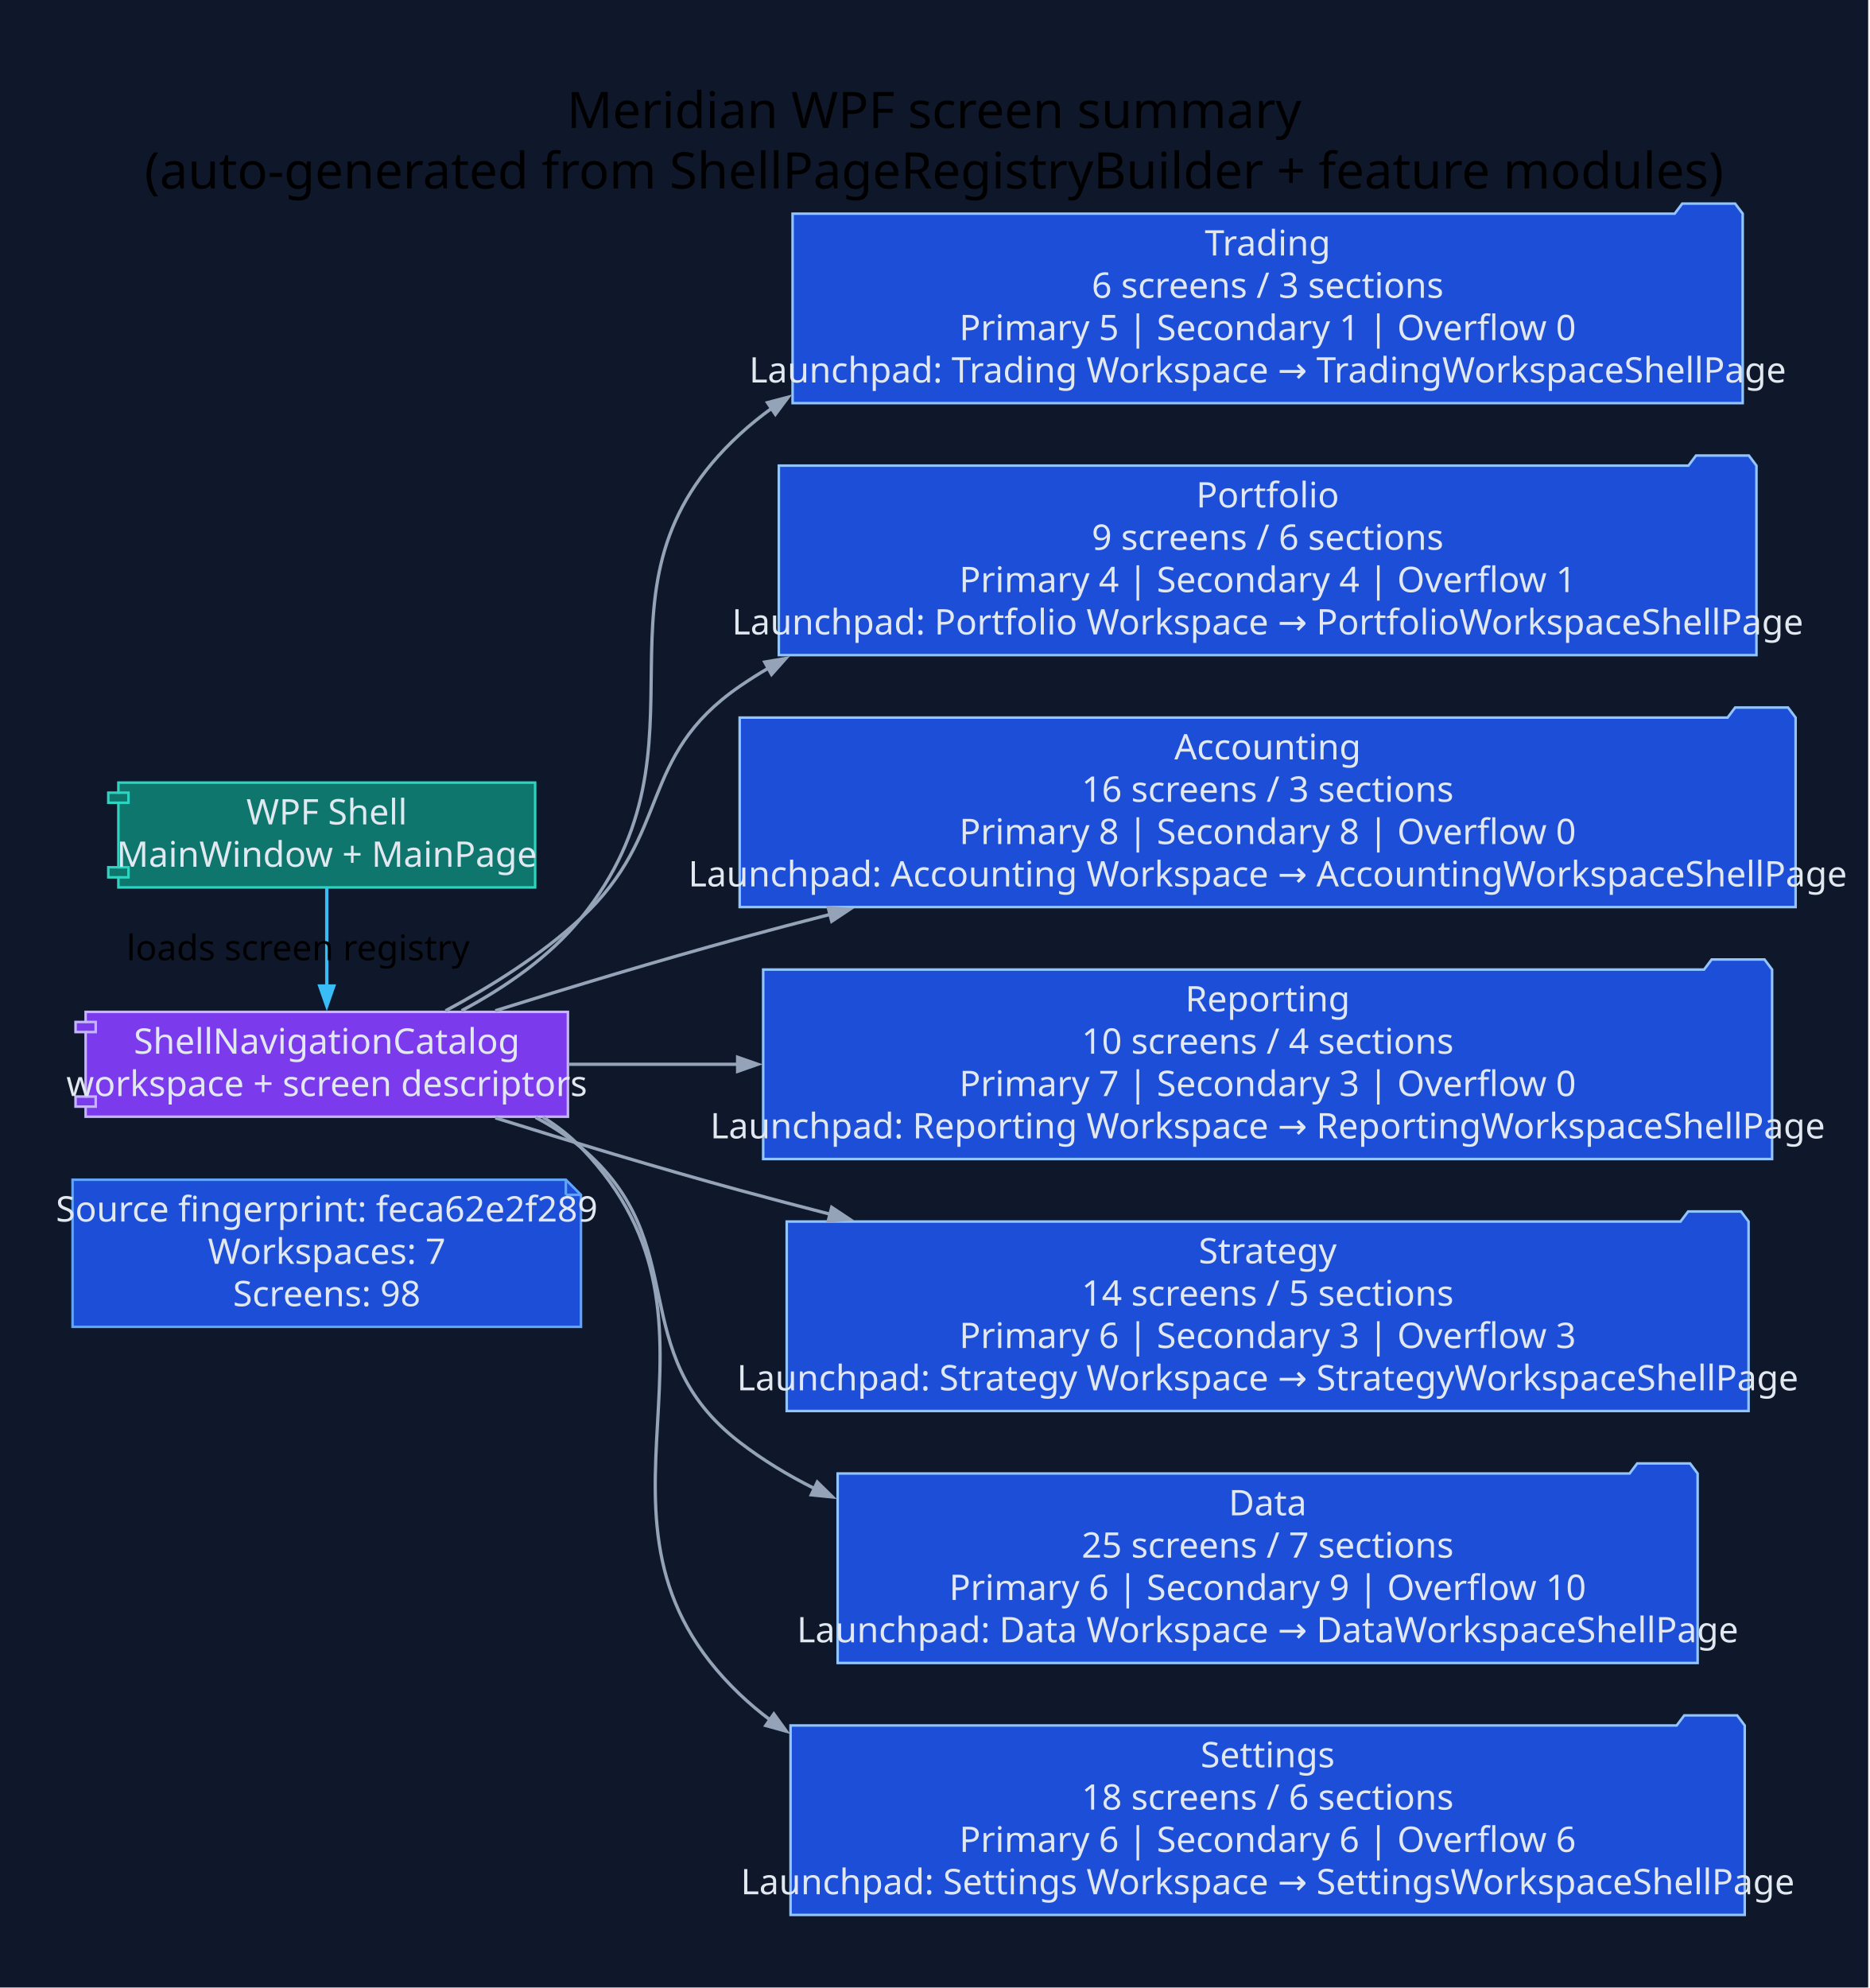
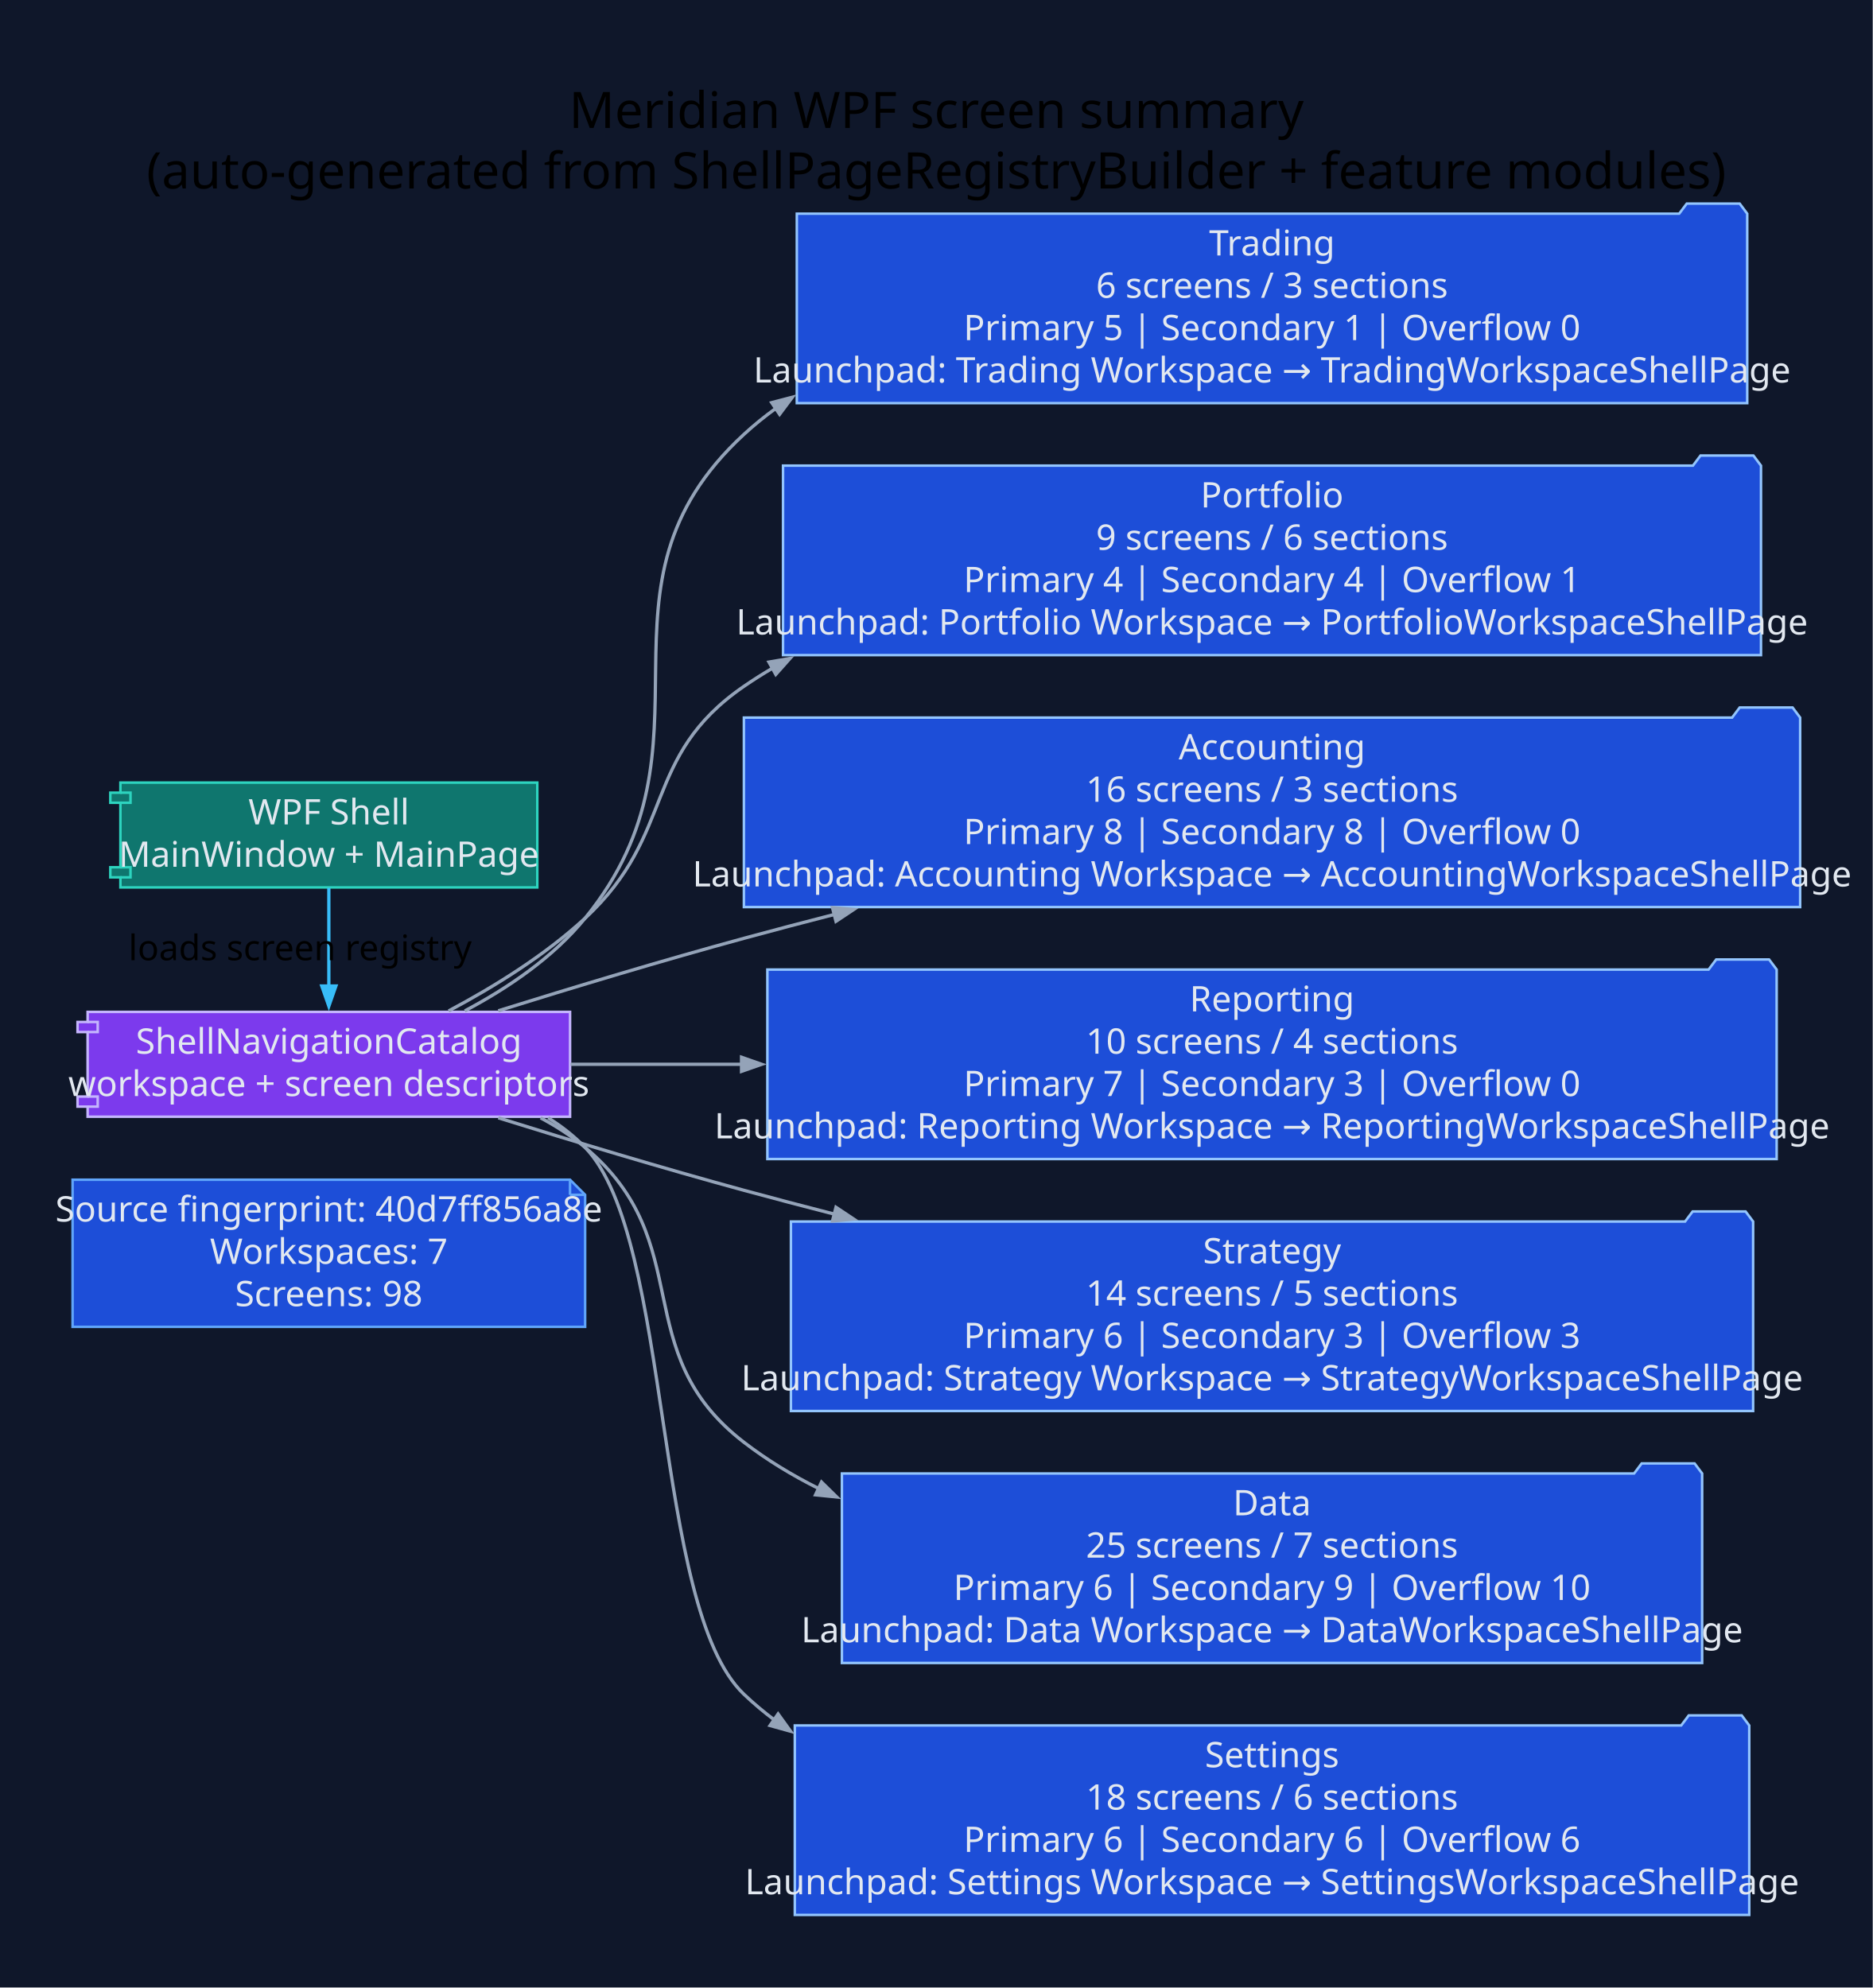
- <svg xmlns="http://www.w3.org/2000/svg" width="742pt" height="789pt" viewBox="0.00 0.00 742.00 789.00">
+ <svg xmlns="http://www.w3.org/2000/svg" width="743pt" height="789pt" viewBox="0.00 0.00 743.00 789.00">
  <g id="graph0" class="graph" transform="scale(1 1) rotate(0) translate(28.8 760)">
-     <polygon fill="#0f172a" stroke="none" points="-28.8,28.8 -28.8,-760 712.76,-760 712.76,28.8 -28.8,28.8" />
-     <text xml:space="preserve" text-anchor="middle" x="341.98" y="-709.2" font-family="Segoe UI" font-size="20.00">Meridian WPF screen summary</text>
-     <text xml:space="preserve" text-anchor="middle" x="341.98" y="-685.2" font-family="Segoe UI" font-size="20.00">(auto-generated from ShellPageRegistryBuilder + feature modules)</text>
+     <polygon fill="#0f172a" stroke="none" points="-28.8,28.8 -28.8,-760 714.33,-760 714.33,28.8 -28.8,28.8" />
+     <text xml:space="preserve" text-anchor="middle" x="342.76" y="-709.2" font-family="Segoe UI" font-size="20.00">Meridian WPF screen summary</text>
+     <text xml:space="preserve" text-anchor="middle" x="342.76" y="-685.2" font-family="Segoe UI" font-size="20.00">(auto-generated from ShellPageRegistryBuilder + feature modules)</text>
    <g id="node1" class="node">
-       <polygon fill="#1d4ed8" stroke="#60a5fa" points="195.81,-291.8 0,-291.8 0,-233.4 201.81,-233.4 201.81,-285.8 195.81,-291.8" />
-       <polyline fill="none" stroke="#60a5fa" points="195.81,-291.8 195.81,-285.8" />
-       <polyline fill="none" stroke="#60a5fa" points="201.81,-285.8 195.81,-285.8" />
-       <text xml:space="preserve" text-anchor="middle" x="100.91" y="-275.2" font-family="Segoe UI" font-size="14.00" fill="#e2e8f0">Source fingerprint: feca62e2f289</text>
-       <text xml:space="preserve" text-anchor="middle" x="100.91" y="-258.4" font-family="Segoe UI" font-size="14.00" fill="#e2e8f0">Workspaces: 7</text>
-       <text xml:space="preserve" text-anchor="middle" x="100.91" y="-241.6" font-family="Segoe UI" font-size="14.00" fill="#e2e8f0">Screens: 98</text>
+       <polygon fill="#1d4ed8" stroke="#60a5fa" points="197.39,-291.8 0,-291.8 0,-233.4 203.39,-233.4 203.39,-285.8 197.39,-291.8" />
+       <polyline fill="none" stroke="#60a5fa" points="197.39,-291.8 197.39,-285.8" />
+       <polyline fill="none" stroke="#60a5fa" points="203.39,-285.8 197.39,-285.8" />
+       <text xml:space="preserve" text-anchor="middle" x="101.69" y="-275.2" font-family="Segoe UI" font-size="14.00" fill="#e2e8f0">Source fingerprint: 40d7ff856a8e</text>
+       <text xml:space="preserve" text-anchor="middle" x="101.69" y="-258.4" font-family="Segoe UI" font-size="14.00" fill="#e2e8f0">Workspaces: 7</text>
+       <text xml:space="preserve" text-anchor="middle" x="101.69" y="-241.6" font-family="Segoe UI" font-size="14.00" fill="#e2e8f0">Screens: 98</text>
    </g>
    <g id="node2" class="node">
-       <polygon fill="#0f766e" stroke="#2dd4bf" points="183.62,-449.4 18.19,-449.4 18.19,-445.4 14.19,-445.4 14.19,-441.4 18.19,-441.4 18.19,-415.8 14.19,-415.8 14.19,-411.8 18.19,-411.8 18.19,-407.8 183.62,-407.8 183.62,-449.4" />
-       <polyline fill="none" stroke="#2dd4bf" points="18.19,-445.4 22.19,-445.4 22.19,-441.4 18.19,-441.4" />
-       <polyline fill="none" stroke="#2dd4bf" points="18.19,-415.8 22.19,-415.8 22.19,-411.8 18.19,-411.8" />
-       <text xml:space="preserve" text-anchor="middle" x="100.91" y="-432.8" font-family="Segoe UI" font-size="14.00" fill="#e2e8f0">WPF Shell</text>
-       <text xml:space="preserve" text-anchor="middle" x="100.91" y="-416" font-family="Segoe UI" font-size="14.00" fill="#e2e8f0">MainWindow + MainPage</text>
+       <polygon fill="#0f766e" stroke="#2dd4bf" points="184.41,-449.4 18.98,-449.4 18.98,-445.4 14.98,-445.4 14.98,-441.4 18.98,-441.4 18.98,-415.8 14.98,-415.8 14.98,-411.8 18.98,-411.8 18.98,-407.8 184.41,-407.8 184.41,-449.4" />
+       <polyline fill="none" stroke="#2dd4bf" points="18.98,-445.4 22.98,-445.4 22.98,-441.4 18.98,-441.4" />
+       <polyline fill="none" stroke="#2dd4bf" points="18.98,-415.8 22.98,-415.8 22.98,-411.8 18.98,-411.8" />
+       <text xml:space="preserve" text-anchor="middle" x="101.69" y="-432.8" font-family="Segoe UI" font-size="14.00" fill="#e2e8f0">WPF Shell</text>
+       <text xml:space="preserve" text-anchor="middle" x="101.69" y="-416" font-family="Segoe UI" font-size="14.00" fill="#e2e8f0">MainWindow + MainPage</text>
    </g>
    <g id="node3" class="node">
-       <polygon fill="#7c3aed" stroke="#c4b5fd" points="196.63,-358.4 5.19,-358.4 5.19,-354.4 1.19,-354.4 1.19,-350.4 5.19,-350.4 5.19,-324.8 1.19,-324.8 1.19,-320.8 5.19,-320.8 5.19,-316.8 196.63,-316.8 196.63,-358.4" />
-       <polyline fill="none" stroke="#c4b5fd" points="5.19,-354.4 9.19,-354.4 9.19,-350.4 5.19,-350.4" />
-       <polyline fill="none" stroke="#c4b5fd" points="5.19,-324.8 9.19,-324.8 9.19,-320.8 5.19,-320.8" />
-       <text xml:space="preserve" text-anchor="middle" x="100.91" y="-341.8" font-family="Segoe UI" font-size="14.00" fill="#e2e8f0">ShellNavigationCatalog</text>
-       <text xml:space="preserve" text-anchor="middle" x="100.91" y="-325" font-family="Segoe UI" font-size="14.00" fill="#e2e8f0">workspace + screen descriptors</text>
+       <polygon fill="#7c3aed" stroke="#c4b5fd" points="197.41,-358.4 5.97,-358.4 5.97,-354.4 1.97,-354.4 1.97,-350.4 5.97,-350.4 5.97,-324.8 1.97,-324.8 1.97,-320.8 5.97,-320.8 5.97,-316.8 197.41,-316.8 197.41,-358.4" />
+       <polyline fill="none" stroke="#c4b5fd" points="5.97,-354.4 9.97,-354.4 9.97,-350.4 5.97,-350.4" />
+       <polyline fill="none" stroke="#c4b5fd" points="5.97,-324.8 9.97,-324.8 9.97,-320.8 5.97,-320.8" />
+       <text xml:space="preserve" text-anchor="middle" x="101.69" y="-341.8" font-family="Segoe UI" font-size="14.00" fill="#e2e8f0">ShellNavigationCatalog</text>
+       <text xml:space="preserve" text-anchor="middle" x="101.69" y="-325" font-family="Segoe UI" font-size="14.00" fill="#e2e8f0">workspace + screen descriptors</text>
    </g>
    <g id="edge1" class="edge">
-       <path fill="none" stroke="#38bdf8" stroke-width="1.3" d="M100.91,-407.61C100.91,-396.03 100.91,-381.43 100.91,-368.56" />
-       <polygon fill="#38bdf8" stroke="#38bdf8" stroke-width="1.3" points="103.71,-368.67 100.91,-360.67 98.11,-368.67 103.71,-368.67" />
-       <text xml:space="preserve" text-anchor="middle" x="89.51" y="-378.9" font-family="Segoe UI" font-size="14.00">loads screen registry</text>
+       <path fill="none" stroke="#38bdf8" stroke-width="1.3" d="M101.69,-407.61C101.69,-396.03 101.69,-381.43 101.69,-368.56" />
+       <polygon fill="#38bdf8" stroke="#38bdf8" stroke-width="1.3" points="104.49,-368.67 101.69,-360.67 98.89,-368.67 104.49,-368.67" />
+       <text xml:space="preserve" text-anchor="middle" x="90.29" y="-378.9" font-family="Segoe UI" font-size="14.00">loads screen registry</text>
    </g>
    <g id="node4" class="node">
-       <polygon fill="#1d4ed8" stroke="#93c5fd" points="662.96,-675.2 659.96,-679.2 638.96,-679.2 635.96,-675.2 285.81,-675.2 285.81,-600 662.96,-600 662.96,-675.2" />
-       <text xml:space="preserve" text-anchor="middle" x="474.39" y="-658.6" font-family="Segoe UI" font-size="14.00" fill="#e2e8f0">Trading</text>
-       <text xml:space="preserve" text-anchor="middle" x="474.39" y="-641.8" font-family="Segoe UI" font-size="14.00" fill="#e2e8f0">6 screens / 3 sections</text>
-       <text xml:space="preserve" text-anchor="middle" x="474.39" y="-625" font-family="Segoe UI" font-size="14.00" fill="#e2e8f0">Primary 5 | Secondary 1 | Overflow 0</text>
-       <text xml:space="preserve" text-anchor="middle" x="474.39" y="-608.2" font-family="Segoe UI" font-size="14.00" fill="#e2e8f0">Launchpad: Trading Workspace → TradingWorkspaceShellPage</text>
+       <polygon fill="#1d4ed8" stroke="#93c5fd" points="664.53,-675.2 661.53,-679.2 640.53,-679.2 637.53,-675.2 287.39,-675.2 287.39,-600 664.53,-600 664.53,-675.2" />
+       <text xml:space="preserve" text-anchor="middle" x="475.96" y="-658.6" font-family="Segoe UI" font-size="14.00" fill="#e2e8f0">Trading</text>
+       <text xml:space="preserve" text-anchor="middle" x="475.96" y="-641.8" font-family="Segoe UI" font-size="14.00" fill="#e2e8f0">6 screens / 3 sections</text>
+       <text xml:space="preserve" text-anchor="middle" x="475.96" y="-625" font-family="Segoe UI" font-size="14.00" fill="#e2e8f0">Primary 5 | Secondary 1 | Overflow 0</text>
+       <text xml:space="preserve" text-anchor="middle" x="475.96" y="-608.2" font-family="Segoe UI" font-size="14.00" fill="#e2e8f0">Launchpad: Trading Workspace → TradingWorkspaceShellPage</text>
    </g>
    <g id="edge2" class="edge">
-       <path fill="none" stroke="#94a3b8" stroke-width="1.3" d="M154.44,-358.88C171.54,-368 189.32,-380.17 201.81,-395.6 258.35,-465.38 198.77,-526.74 264.81,-587.6 268.84,-591.31 273.08,-594.75 277.52,-597.95" />
-       <polygon fill="#94a3b8" stroke="#94a3b8" stroke-width="1.3" points="275.86,-600.21 284.06,-602.36 278.99,-595.57 275.86,-600.21" />
+       <path fill="none" stroke="#94a3b8" stroke-width="1.3" d="M155.64,-358.8C172.87,-367.92 190.79,-380.1 203.39,-395.6 260.04,-465.28 200.34,-526.74 266.39,-587.6 270.41,-591.31 274.66,-594.75 279.09,-597.95" />
+       <polygon fill="#94a3b8" stroke="#94a3b8" stroke-width="1.3" points="277.43,-600.21 285.63,-602.36 280.56,-595.57 277.43,-600.21" />
    </g>
    <g id="node5" class="node">
-       <polygon fill="#1d4ed8" stroke="#93c5fd" points="668.42,-575.2 665.42,-579.2 644.42,-579.2 641.42,-575.2 280.35,-575.2 280.35,-500 668.42,-500 668.42,-575.2" />
-       <text xml:space="preserve" text-anchor="middle" x="474.39" y="-558.6" font-family="Segoe UI" font-size="14.00" fill="#e2e8f0">Portfolio</text>
-       <text xml:space="preserve" text-anchor="middle" x="474.39" y="-541.8" font-family="Segoe UI" font-size="14.00" fill="#e2e8f0">9 screens / 6 sections</text>
-       <text xml:space="preserve" text-anchor="middle" x="474.39" y="-525" font-family="Segoe UI" font-size="14.00" fill="#e2e8f0">Primary 4 | Secondary 4 | Overflow 1</text>
-       <text xml:space="preserve" text-anchor="middle" x="474.39" y="-508.2" font-family="Segoe UI" font-size="14.00" fill="#e2e8f0">Launchpad: Portfolio Workspace → PortfolioWorkspaceShellPage</text>
+       <polygon fill="#1d4ed8" stroke="#93c5fd" points="669.99,-575.2 666.99,-579.2 645.99,-579.2 642.99,-575.2 281.92,-575.2 281.92,-500 669.99,-500 669.99,-575.2" />
+       <text xml:space="preserve" text-anchor="middle" x="475.96" y="-558.6" font-family="Segoe UI" font-size="14.00" fill="#e2e8f0">Portfolio</text>
+       <text xml:space="preserve" text-anchor="middle" x="475.96" y="-541.8" font-family="Segoe UI" font-size="14.00" fill="#e2e8f0">9 screens / 6 sections</text>
+       <text xml:space="preserve" text-anchor="middle" x="475.96" y="-525" font-family="Segoe UI" font-size="14.00" fill="#e2e8f0">Primary 4 | Secondary 4 | Overflow 1</text>
+       <text xml:space="preserve" text-anchor="middle" x="475.96" y="-508.2" font-family="Segoe UI" font-size="14.00" fill="#e2e8f0">Launchpad: Portfolio Workspace → PortfolioWorkspaceShellPage</text>
    </g>
    <g id="edge3" class="edge">
-       <path fill="none" stroke="#94a3b8" stroke-width="1.3" d="M148.06,-358.84C166.05,-368.47 186.09,-381 201.81,-395.6 238.14,-429.31 223.99,-459.5 264.81,-487.6 268.49,-490.13 272.29,-492.54 276.17,-494.82" />
-       <polygon fill="#94a3b8" stroke="#94a3b8" stroke-width="1.3" points="274.75,-497.24 283.11,-498.67 277.47,-492.34 274.75,-497.24" />
+       <path fill="none" stroke="#94a3b8" stroke-width="1.3" d="M149.21,-358.78C167.35,-368.4 187.54,-380.94 203.39,-395.6 239.77,-429.25 225.56,-459.5 266.39,-487.6 270.07,-490.13 273.86,-492.54 277.75,-494.82" />
+       <polygon fill="#94a3b8" stroke="#94a3b8" stroke-width="1.3" points="276.33,-497.24 284.68,-498.67 279.05,-492.34 276.33,-497.24" />
    </g>
    <g id="node6" class="node">
-       <polygon fill="#1d4ed8" stroke="#93c5fd" points="683.96,-475.2 680.96,-479.2 659.96,-479.2 656.96,-475.2 264.81,-475.2 264.81,-400 683.96,-400 683.96,-475.2" />
-       <text xml:space="preserve" text-anchor="middle" x="474.39" y="-458.6" font-family="Segoe UI" font-size="14.00" fill="#e2e8f0">Accounting</text>
-       <text xml:space="preserve" text-anchor="middle" x="474.39" y="-441.8" font-family="Segoe UI" font-size="14.00" fill="#e2e8f0">16 screens / 3 sections</text>
-       <text xml:space="preserve" text-anchor="middle" x="474.39" y="-425" font-family="Segoe UI" font-size="14.00" fill="#e2e8f0">Primary 8 | Secondary 8 | Overflow 0</text>
-       <text xml:space="preserve" text-anchor="middle" x="474.39" y="-408.2" font-family="Segoe UI" font-size="14.00" fill="#e2e8f0">Launchpad: Accounting Workspace → AccountingWorkspaceShellPage</text>
+       <polygon fill="#1d4ed8" stroke="#93c5fd" points="685.53,-475.2 682.53,-479.2 661.53,-479.2 658.53,-475.2 266.39,-475.2 266.39,-400 685.53,-400 685.53,-475.2" />
+       <text xml:space="preserve" text-anchor="middle" x="475.96" y="-458.6" font-family="Segoe UI" font-size="14.00" fill="#e2e8f0">Accounting</text>
+       <text xml:space="preserve" text-anchor="middle" x="475.96" y="-441.8" font-family="Segoe UI" font-size="14.00" fill="#e2e8f0">16 screens / 3 sections</text>
+       <text xml:space="preserve" text-anchor="middle" x="475.96" y="-425" font-family="Segoe UI" font-size="14.00" fill="#e2e8f0">Primary 8 | Secondary 8 | Overflow 0</text>
+       <text xml:space="preserve" text-anchor="middle" x="475.96" y="-408.2" font-family="Segoe UI" font-size="14.00" fill="#e2e8f0">Launchpad: Accounting Workspace → AccountingWorkspaceShellPage</text>
    </g>
    <g id="edge4" class="edge">
-       <path fill="none" stroke="#94a3b8" stroke-width="1.3" d="M167.82,-358.86C197.36,-368.12 232.71,-378.83 264.81,-387.6 276.55,-390.8 288.69,-394.01 300.93,-397.15" />
-       <polygon fill="#94a3b8" stroke="#94a3b8" stroke-width="1.3" points="299.96,-399.79 308.41,-399.06 301.35,-394.37 299.96,-399.79" />
+       <path fill="none" stroke="#94a3b8" stroke-width="1.3" d="M168.93,-358.84C198.61,-368.1 234.13,-378.82 266.39,-387.6 278.13,-390.8 290.26,-393.99 302.51,-397.13" />
+       <polygon fill="#94a3b8" stroke="#94a3b8" stroke-width="1.3" points="301.54,-399.78 309.99,-399.04 302.93,-394.35 301.54,-399.78" />
    </g>
    <g id="node7" class="node">
-       <polygon fill="#1d4ed8" stroke="#93c5fd" points="674.63,-375.2 671.63,-379.2 650.63,-379.2 647.63,-375.2 274.14,-375.2 274.14,-300 674.63,-300 674.63,-375.2" />
-       <text xml:space="preserve" text-anchor="middle" x="474.39" y="-358.6" font-family="Segoe UI" font-size="14.00" fill="#e2e8f0">Reporting</text>
-       <text xml:space="preserve" text-anchor="middle" x="474.39" y="-341.8" font-family="Segoe UI" font-size="14.00" fill="#e2e8f0">10 screens / 4 sections</text>
-       <text xml:space="preserve" text-anchor="middle" x="474.39" y="-325" font-family="Segoe UI" font-size="14.00" fill="#e2e8f0">Primary 7 | Secondary 3 | Overflow 0</text>
-       <text xml:space="preserve" text-anchor="middle" x="474.39" y="-308.2" font-family="Segoe UI" font-size="14.00" fill="#e2e8f0">Launchpad: Reporting Workspace → ReportingWorkspaceShellPage</text>
+       <polygon fill="#1d4ed8" stroke="#93c5fd" points="676.21,-375.2 673.21,-379.2 652.21,-379.2 649.21,-375.2 275.71,-375.2 275.71,-300 676.21,-300 676.21,-375.2" />
+       <text xml:space="preserve" text-anchor="middle" x="475.96" y="-358.6" font-family="Segoe UI" font-size="14.00" fill="#e2e8f0">Reporting</text>
+       <text xml:space="preserve" text-anchor="middle" x="475.96" y="-341.8" font-family="Segoe UI" font-size="14.00" fill="#e2e8f0">10 screens / 4 sections</text>
+       <text xml:space="preserve" text-anchor="middle" x="475.96" y="-325" font-family="Segoe UI" font-size="14.00" fill="#e2e8f0">Primary 7 | Secondary 3 | Overflow 0</text>
+       <text xml:space="preserve" text-anchor="middle" x="475.96" y="-308.2" font-family="Segoe UI" font-size="14.00" fill="#e2e8f0">Launchpad: Reporting Workspace → ReportingWorkspaceShellPage</text>
    </g>
    <g id="edge5" class="edge">
-       <path fill="none" stroke="#94a3b8" stroke-width="1.3" d="M197.09,-337.6C217.97,-337.6 240.87,-337.6 264.27,-337.6" />
-       <polygon fill="#94a3b8" stroke="#94a3b8" stroke-width="1.3" points="264,-340.4 272,-337.6 264,-334.8 264,-340.4" />
+       <path fill="none" stroke="#94a3b8" stroke-width="1.3" d="M197.59,-337.6C218.7,-337.6 241.9,-337.6 265.6,-337.6" />
+       <polygon fill="#94a3b8" stroke="#94a3b8" stroke-width="1.3" points="265.45,-340.4 273.45,-337.6 265.45,-334.8 265.45,-340.4" />
    </g>
    <g id="node8" class="node">
-       <polygon fill="#1d4ed8" stroke="#93c5fd" points="665.29,-275.2 662.29,-279.2 641.29,-279.2 638.29,-275.2 283.48,-275.2 283.48,-200 665.29,-200 665.29,-275.2" />
-       <text xml:space="preserve" text-anchor="middle" x="474.39" y="-258.6" font-family="Segoe UI" font-size="14.00" fill="#e2e8f0">Strategy</text>
-       <text xml:space="preserve" text-anchor="middle" x="474.39" y="-241.8" font-family="Segoe UI" font-size="14.00" fill="#e2e8f0">14 screens / 5 sections</text>
-       <text xml:space="preserve" text-anchor="middle" x="474.39" y="-225" font-family="Segoe UI" font-size="14.00" fill="#e2e8f0">Primary 6 | Secondary 3 | Overflow 3</text>
-       <text xml:space="preserve" text-anchor="middle" x="474.39" y="-208.2" font-family="Segoe UI" font-size="14.00" fill="#e2e8f0">Launchpad: Strategy Workspace → StrategyWorkspaceShellPage</text>
+       <polygon fill="#1d4ed8" stroke="#93c5fd" points="666.87,-275.2 663.87,-279.2 642.87,-279.2 639.87,-275.2 285.05,-275.2 285.05,-200 666.87,-200 666.87,-275.2" />
+       <text xml:space="preserve" text-anchor="middle" x="475.96" y="-258.6" font-family="Segoe UI" font-size="14.00" fill="#e2e8f0">Strategy</text>
+       <text xml:space="preserve" text-anchor="middle" x="475.96" y="-241.8" font-family="Segoe UI" font-size="14.00" fill="#e2e8f0">14 screens / 5 sections</text>
+       <text xml:space="preserve" text-anchor="middle" x="475.96" y="-225" font-family="Segoe UI" font-size="14.00" fill="#e2e8f0">Primary 6 | Secondary 3 | Overflow 3</text>
+       <text xml:space="preserve" text-anchor="middle" x="475.96" y="-208.2" font-family="Segoe UI" font-size="14.00" fill="#e2e8f0">Launchpad: Strategy Workspace → StrategyWorkspaceShellPage</text>
    </g>
    <g id="edge6" class="edge">
-       <path fill="none" stroke="#94a3b8" stroke-width="1.3" d="M167.82,-316.34C197.36,-307.08 232.71,-296.37 264.81,-287.6 276.55,-284.4 288.69,-281.19 300.93,-278.05" />
-       <polygon fill="#94a3b8" stroke="#94a3b8" stroke-width="1.3" points="301.35,-280.83 308.41,-276.14 299.96,-275.41 301.35,-280.83" />
+       <path fill="none" stroke="#94a3b8" stroke-width="1.3" d="M168.93,-316.36C198.61,-307.1 234.13,-296.38 266.39,-287.6 278.13,-284.4 290.26,-281.21 302.51,-278.07" />
+       <polygon fill="#94a3b8" stroke="#94a3b8" stroke-width="1.3" points="302.93,-280.85 309.99,-276.16 301.54,-275.42 302.93,-280.85" />
    </g>
    <g id="node9" class="node">
-       <polygon fill="#1d4ed8" stroke="#93c5fd" points="645.07,-175.2 642.07,-179.2 621.07,-179.2 618.07,-175.2 303.7,-175.2 303.7,-100 645.07,-100 645.07,-175.2" />
-       <text xml:space="preserve" text-anchor="middle" x="474.39" y="-158.6" font-family="Segoe UI" font-size="14.00" fill="#e2e8f0">Data</text>
-       <text xml:space="preserve" text-anchor="middle" x="474.39" y="-141.8" font-family="Segoe UI" font-size="14.00" fill="#e2e8f0">25 screens / 7 sections</text>
-       <text xml:space="preserve" text-anchor="middle" x="474.39" y="-125" font-family="Segoe UI" font-size="14.00" fill="#e2e8f0">Primary 6 | Secondary 9 | Overflow 10</text>
-       <text xml:space="preserve" text-anchor="middle" x="474.39" y="-108.2" font-family="Segoe UI" font-size="14.00" fill="#e2e8f0">Launchpad: Data Workspace → DataWorkspaceShellPage</text>
+       <polygon fill="#1d4ed8" stroke="#93c5fd" points="646.64,-175.2 643.64,-179.2 622.64,-179.2 619.64,-175.2 305.28,-175.2 305.28,-100 646.64,-100 646.64,-175.2" />
+       <text xml:space="preserve" text-anchor="middle" x="475.96" y="-158.6" font-family="Segoe UI" font-size="14.00" fill="#e2e8f0">Data</text>
+       <text xml:space="preserve" text-anchor="middle" x="475.96" y="-141.8" font-family="Segoe UI" font-size="14.00" fill="#e2e8f0">25 screens / 7 sections</text>
+       <text xml:space="preserve" text-anchor="middle" x="475.96" y="-125" font-family="Segoe UI" font-size="14.00" fill="#e2e8f0">Primary 6 | Secondary 9 | Overflow 10</text>
+       <text xml:space="preserve" text-anchor="middle" x="475.96" y="-108.2" font-family="Segoe UI" font-size="14.00" fill="#e2e8f0">Launchpad: Data Workspace → DataWorkspaceShellPage</text>
    </g>
    <g id="edge7" class="edge">
-       <path fill="none" stroke="#94a3b8" stroke-width="1.3" d="M183.8,-316.53C190.24,-313.13 196.36,-309.18 201.81,-304.6 247.06,-266.65 218.02,-223.63 264.81,-187.6 273.98,-180.55 283.99,-174.47 294.5,-169.23" />
-       <polygon fill="#94a3b8" stroke="#94a3b8" stroke-width="1.3" points="295.62,-171.8 301.67,-165.87 293.23,-166.73 295.62,-171.8" />
+       <path fill="none" stroke="#94a3b8" stroke-width="1.3" d="M185.73,-316.33C192.04,-312.97 198.03,-309.09 203.39,-304.6 248.68,-266.7 219.59,-223.63 266.39,-187.6 275.55,-180.55 285.56,-174.47 296.07,-169.23" />
+       <polygon fill="#94a3b8" stroke="#94a3b8" stroke-width="1.3" points="297.19,-171.8 303.24,-165.87 294.81,-166.73 297.19,-171.8" />
    </g>
    <g id="node10" class="node">
-       <polygon fill="#1d4ed8" stroke="#93c5fd" points="663.76,-75.2 660.76,-79.2 639.76,-79.2 636.76,-75.2 285.01,-75.2 285.01,0 663.76,0 663.76,-75.2" />
-       <text xml:space="preserve" text-anchor="middle" x="474.39" y="-58.6" font-family="Segoe UI" font-size="14.00" fill="#e2e8f0">Settings</text>
-       <text xml:space="preserve" text-anchor="middle" x="474.39" y="-41.8" font-family="Segoe UI" font-size="14.00" fill="#e2e8f0">18 screens / 6 sections</text>
-       <text xml:space="preserve" text-anchor="middle" x="474.39" y="-25" font-family="Segoe UI" font-size="14.00" fill="#e2e8f0">Primary 6 | Secondary 6 | Overflow 6</text>
-       <text xml:space="preserve" text-anchor="middle" x="474.39" y="-8.2" font-family="Segoe UI" font-size="14.00" fill="#e2e8f0">Launchpad: Settings Workspace → SettingsWorkspaceShellPage</text>
+       <polygon fill="#1d4ed8" stroke="#93c5fd" points="665.33,-75.2 662.33,-79.2 641.33,-79.2 638.33,-75.2 286.59,-75.2 286.59,0 665.33,0 665.33,-75.2" />
+       <text xml:space="preserve" text-anchor="middle" x="475.96" y="-58.6" font-family="Segoe UI" font-size="14.00" fill="#e2e8f0">Settings</text>
+       <text xml:space="preserve" text-anchor="middle" x="475.96" y="-41.8" font-family="Segoe UI" font-size="14.00" fill="#e2e8f0">18 screens / 6 sections</text>
+       <text xml:space="preserve" text-anchor="middle" x="475.96" y="-25" font-family="Segoe UI" font-size="14.00" fill="#e2e8f0">Primary 6 | Secondary 6 | Overflow 6</text>
+       <text xml:space="preserve" text-anchor="middle" x="475.96" y="-8.2" font-family="Segoe UI" font-size="14.00" fill="#e2e8f0">Launchpad: Settings Workspace → SettingsWorkspaceShellPage</text>
    </g>
    <g id="edge8" class="edge">
-       <path fill="none" stroke="#94a3b8" stroke-width="1.3" d="M186.8,-316.57C192.29,-313.16 197.38,-309.2 201.81,-304.6 271.52,-232.3 192.14,-156.91 264.81,-87.6 268.69,-83.91 272.78,-80.47 277.07,-77.27" />
-       <polygon fill="#94a3b8" stroke="#94a3b8" stroke-width="1.3" points="278.38,-79.77 283.35,-72.9 275.18,-75.17 278.38,-79.77" />
+       <path fill="none" stroke="#94a3b8" stroke-width="1.3" d="M188.72,-316.34C194.07,-312.98 199.04,-309.1 203.39,-304.6 238.28,-268.49 230.05,-122.26 266.39,-87.6 270.26,-83.91 274.36,-80.47 278.64,-77.27" />
+       <polygon fill="#94a3b8" stroke="#94a3b8" stroke-width="1.3" points="279.96,-79.77 284.92,-72.9 276.76,-75.17 279.96,-79.77" />
    </g>
  </g>
</svg>
